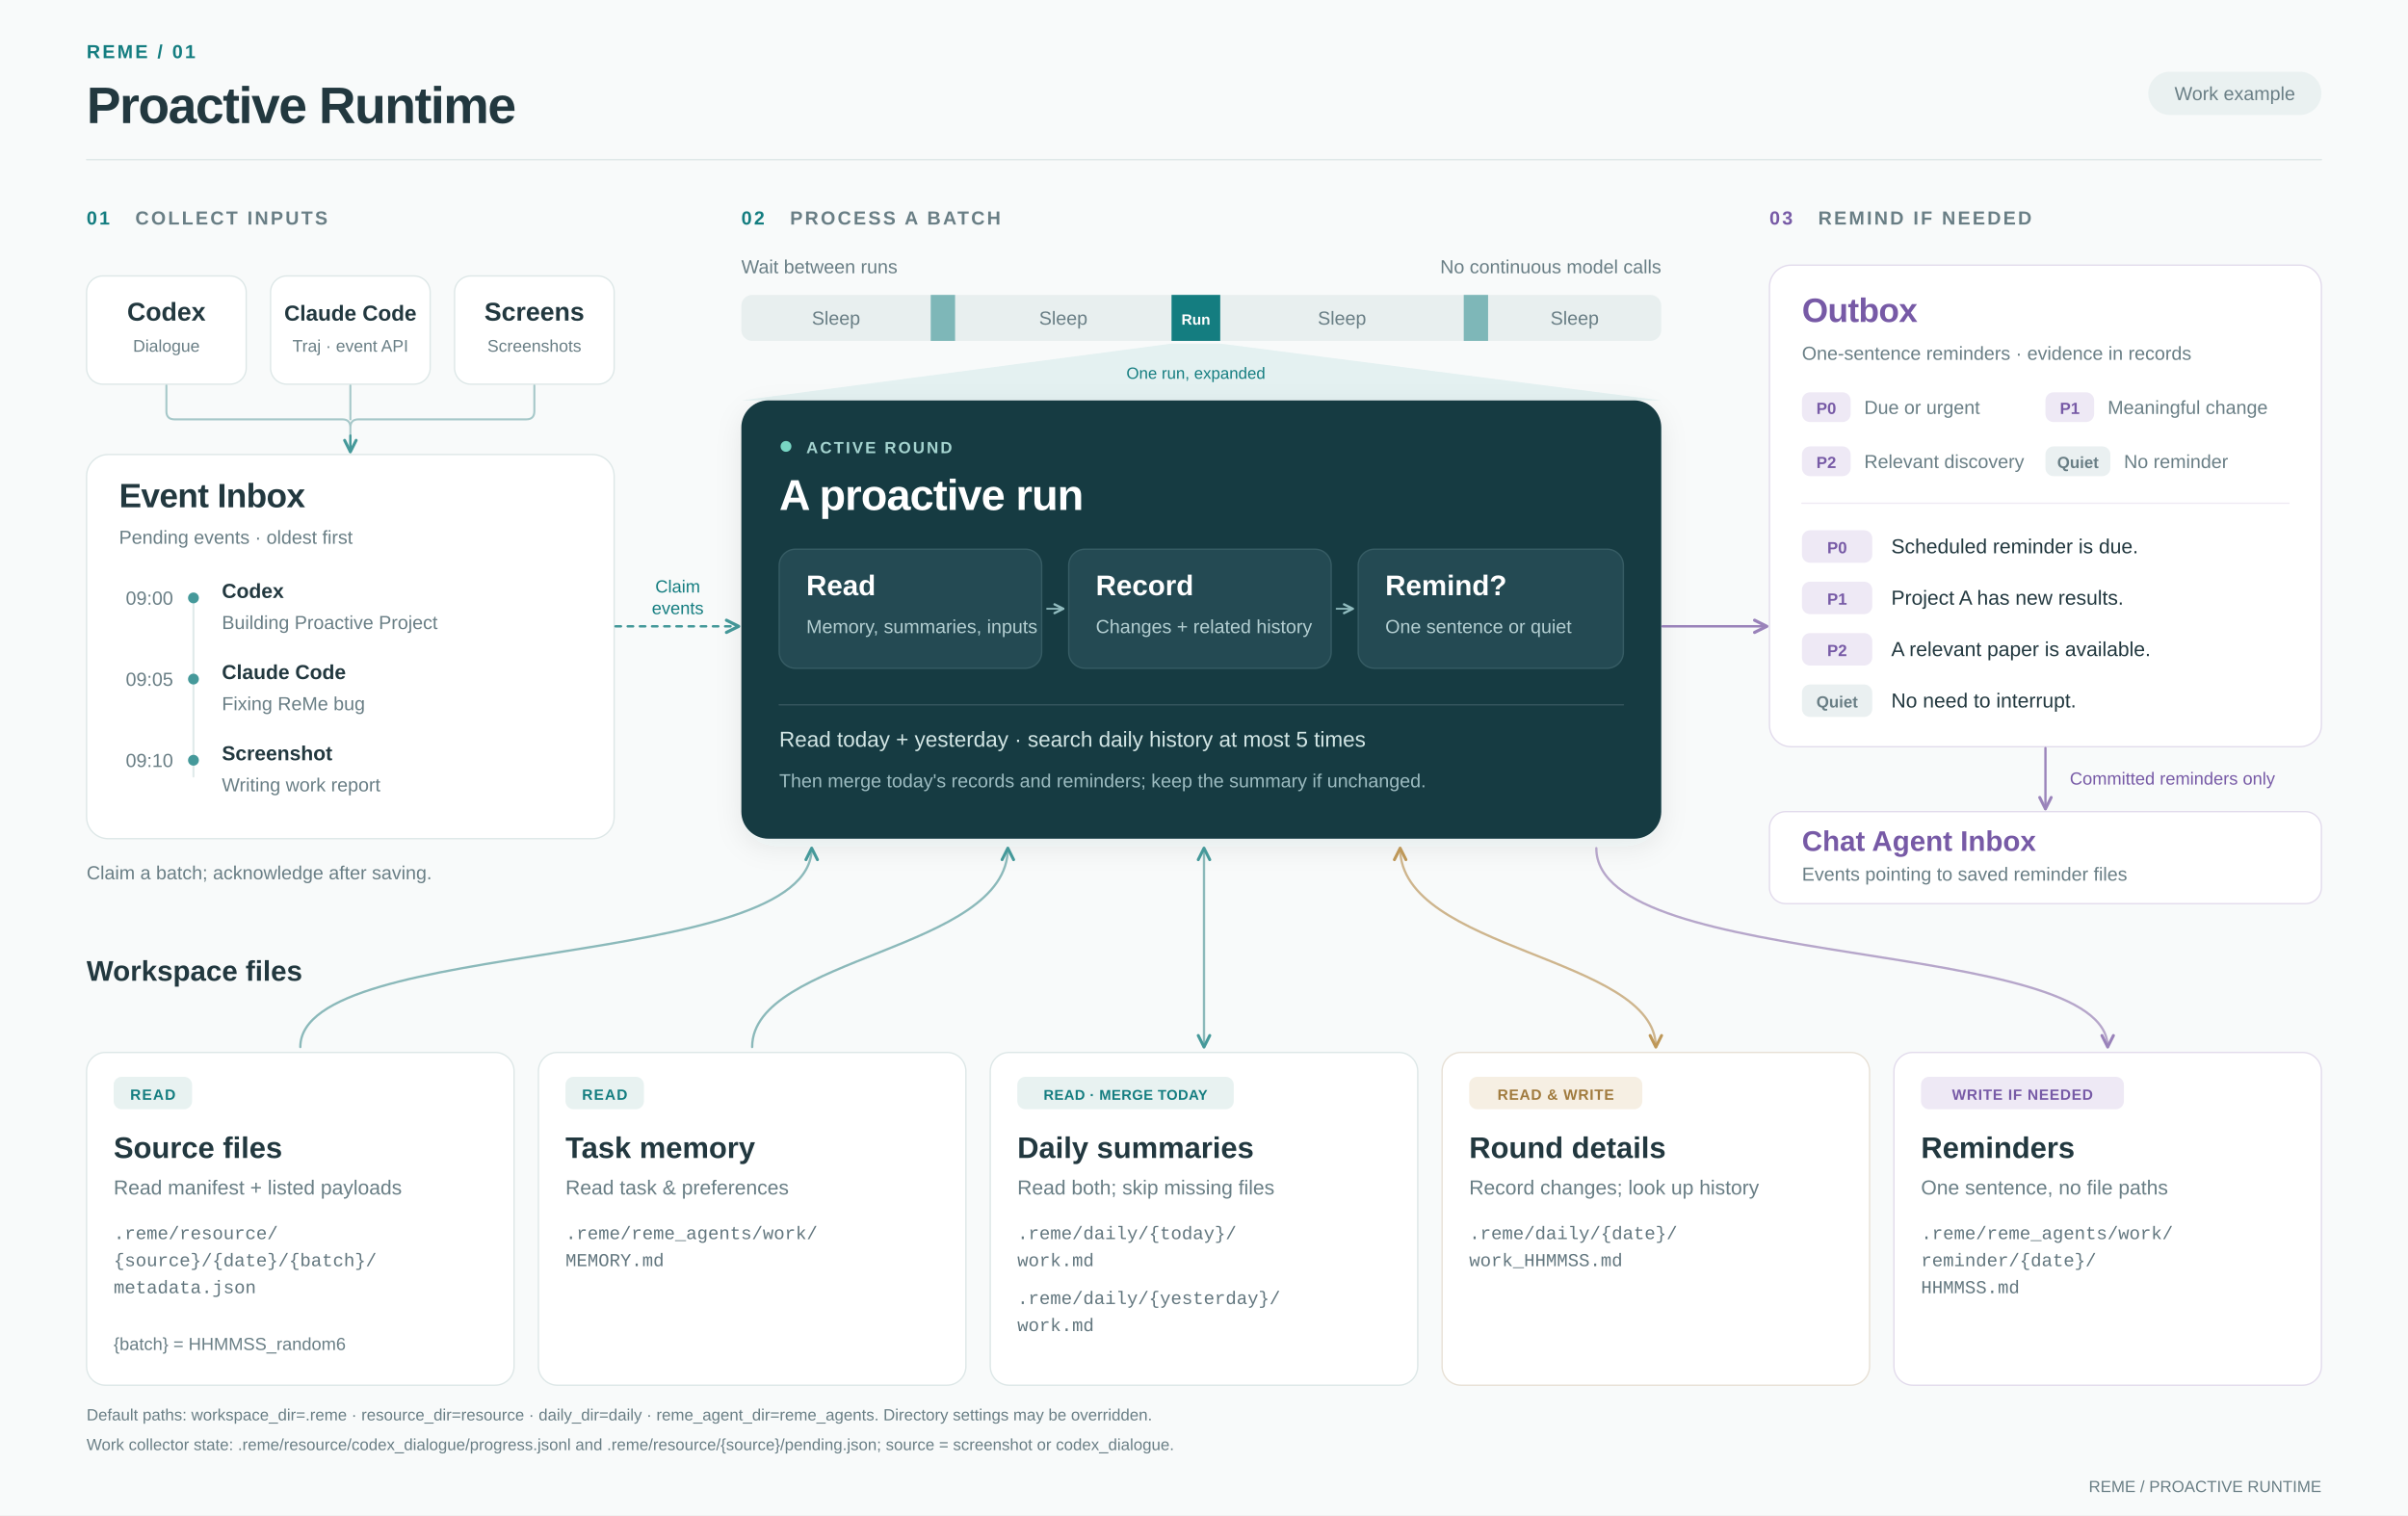
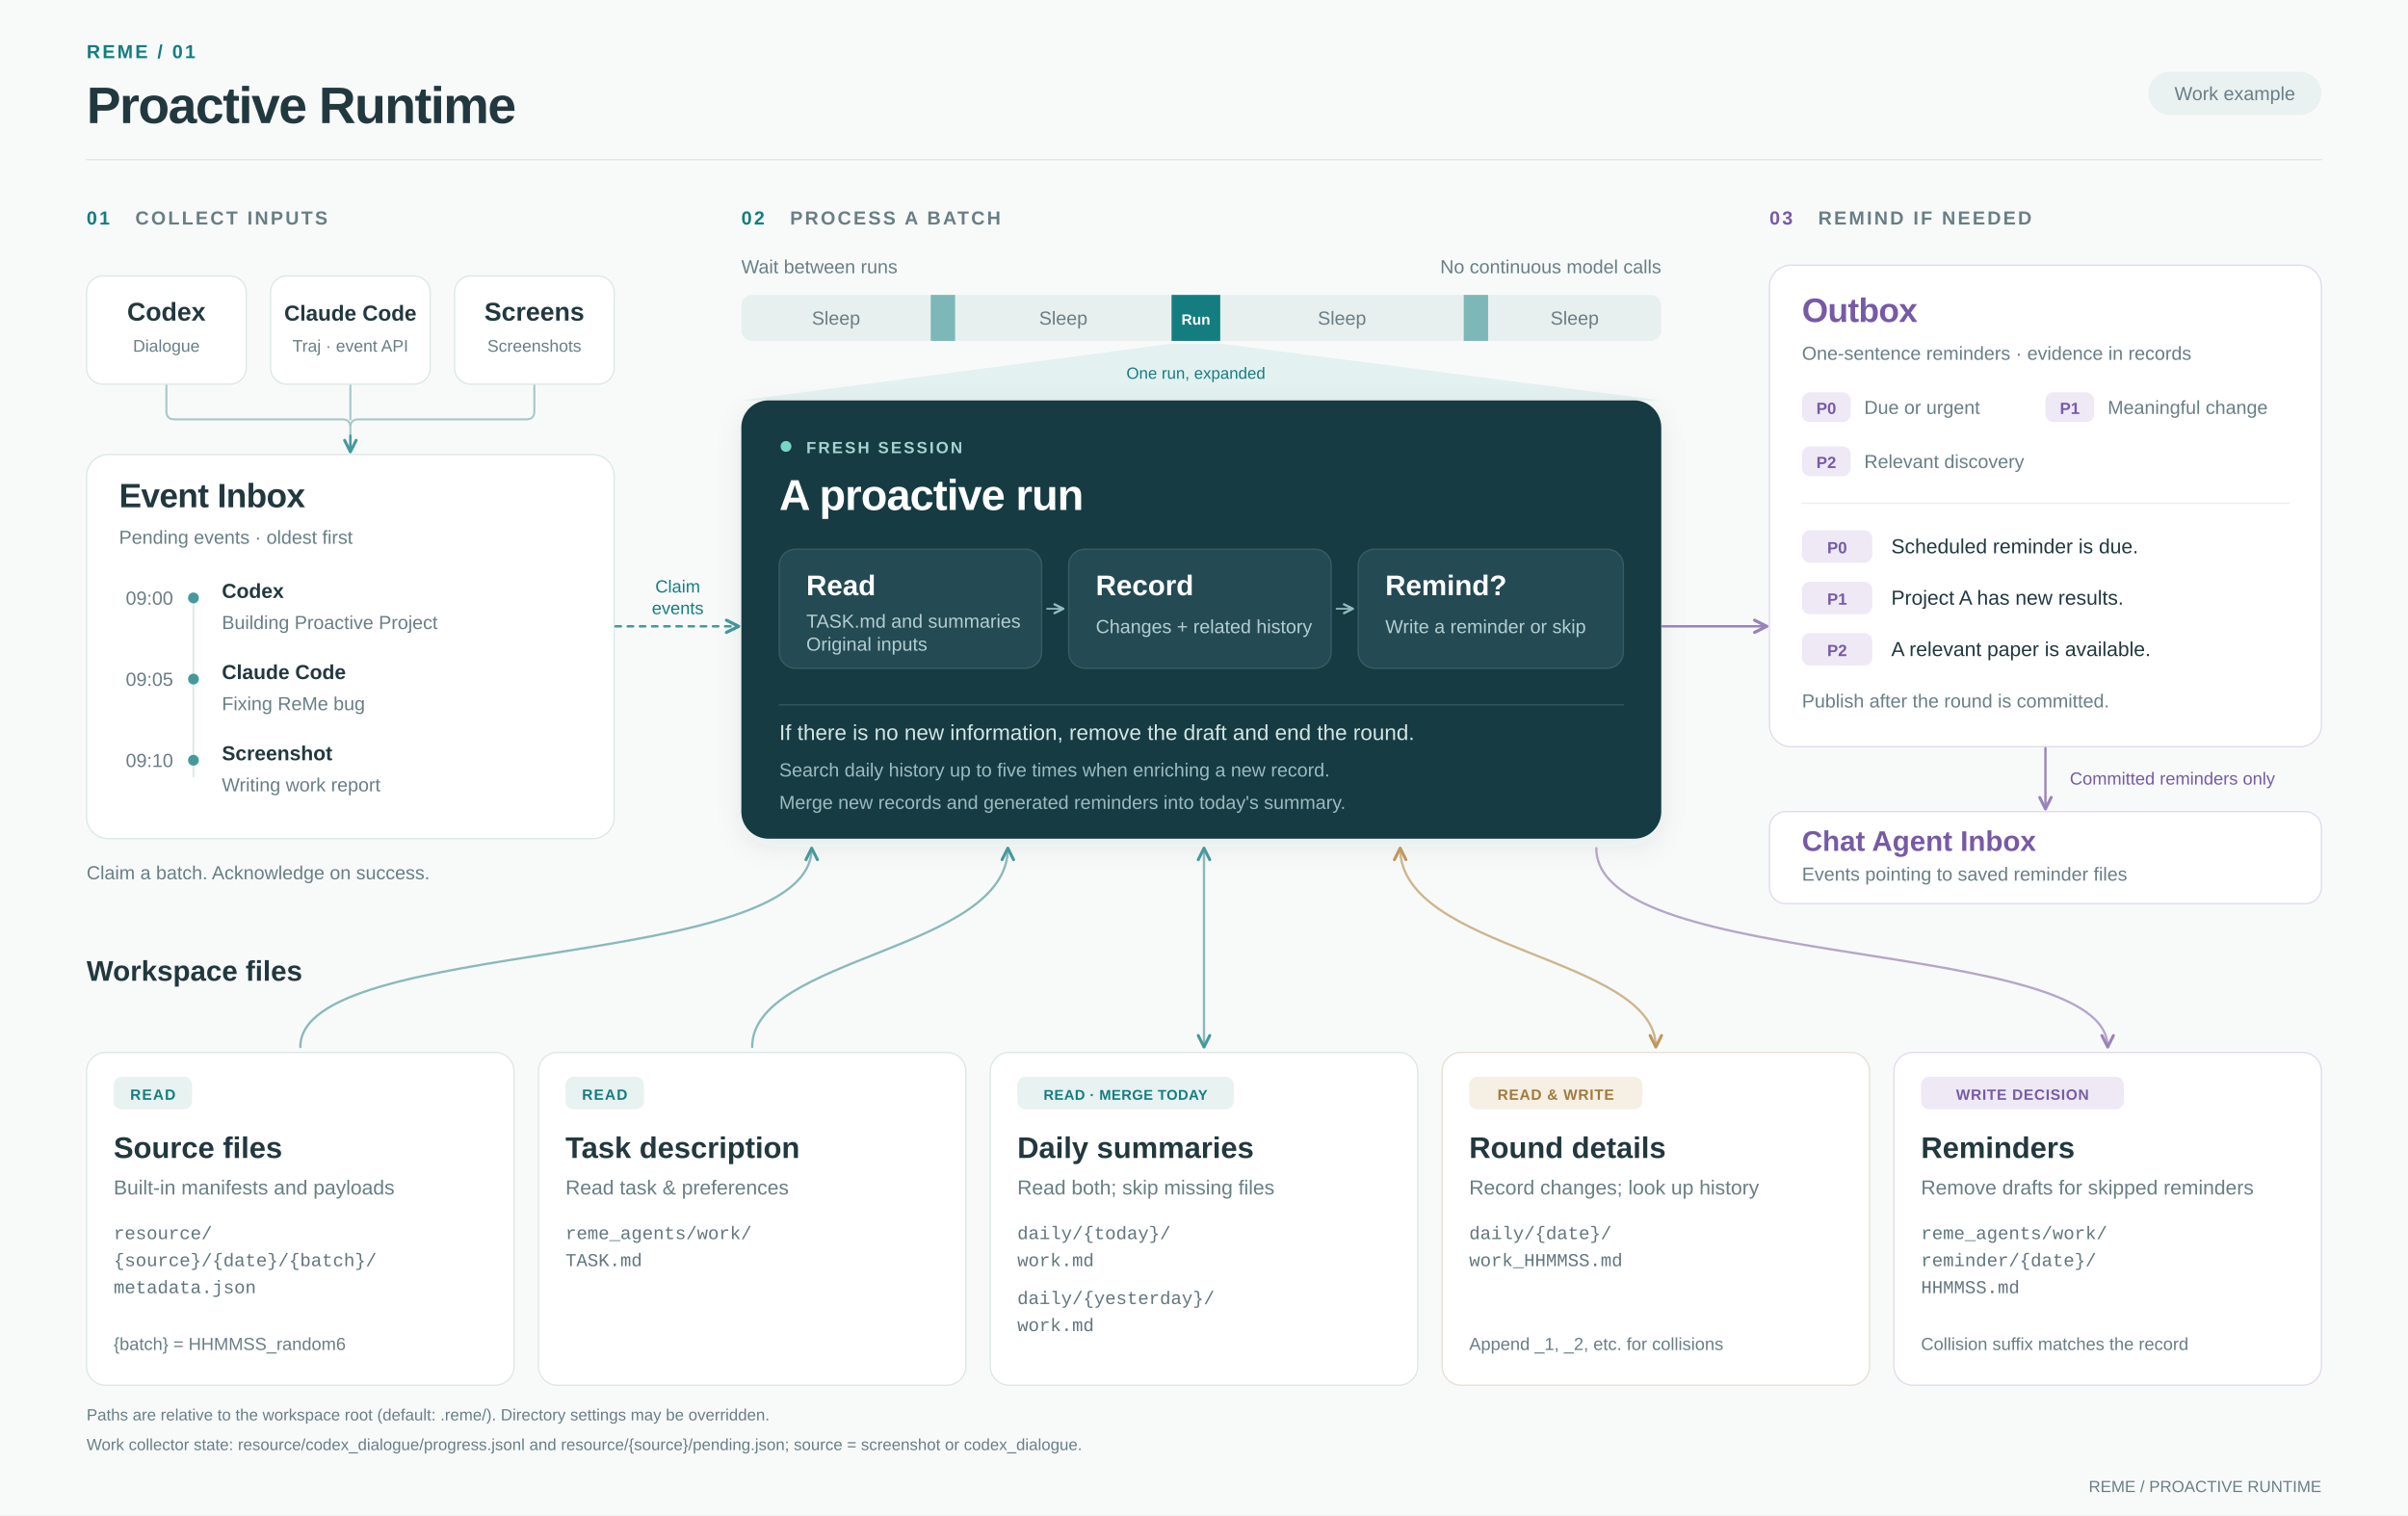
<svg xmlns="http://www.w3.org/2000/svg" width="1780" height="1120" viewBox="0 0 1780 1120" role="img" aria-labelledby="title desc">
  <defs>
    <style>
      text { font-family: -apple-system, BlinkMacSystemFont, 'Segoe UI', Arial, sans-serif; fill: #22383F; }
      .title { font-size: 38px; font-weight: 700; letter-spacing: -1px; }
      .section { font-size: 14px; font-weight: 600; letter-spacing: 1.6px; }
      .heading { font-size: 25px; font-weight: 650; letter-spacing: -.4px; }
      .body { font-size: 16px; }
      .small { font-size: 14px; }
      .muted { fill: #697E85; }
      .teal { fill: #147D80; }
      .purple { fill: #775AA6; }
      .file { font-family: 'SFMono-Regular', Consolas, 'Liberation Mono', monospace; font-size: 13.5px; fill: #62767E; }
      .line { fill: none; stroke-linecap: round; stroke-linejoin: round; }
      .white { fill: #FFFFFF; }
    </style>
    <marker id="teal" markerWidth="7" markerHeight="7" refX="6" refY="3.5" orient="auto-start-reverse">
      <path d="M1 1L6 3.5L1 6" fill="none" stroke="#45999A" stroke-width="1.3" stroke-linecap="round" stroke-linejoin="round" />
    </marker>
    <marker id="purple" markerWidth="7" markerHeight="7" refX="6" refY="3.5" orient="auto-start-reverse">
      <path d="M1 1L6 3.5L1 6" fill="none" stroke="#9A83BA" stroke-width="1.3" stroke-linecap="round" stroke-linejoin="round" />
    </marker>
    <marker id="gold" markerWidth="7" markerHeight="7" refX="6" refY="3.5" orient="auto-start-reverse">
      <path d="M1 1L6 3.5L1 6" fill="none" stroke="#BE9859" stroke-width="1.3" stroke-linecap="round" stroke-linejoin="round" />
    </marker>
    <marker id="light" markerWidth="7" markerHeight="7" refX="6" refY="3.5" orient="auto">
      <path d="M1 1L6 3.5L1 6" fill="none" stroke="#91BCBF" stroke-width="1.3" stroke-linecap="round" stroke-linejoin="round" />
    </marker>
    <filter id="shadow" x="-10%" y="-10%" width="120%" height="125%">
      <feDropShadow dx="0" dy="6" stdDeviation="10" flood-color="#173A42" flood-opacity=".08" />
    </filter>
  </defs>
  <rect width="1780" height="1120" fill="#F8FAFA" />
  <text x="64" y="43" class="section teal">REME / 01</text>
  <text x="64" y="91" class="title">Proactive Runtime</text>
  <rect x="1588" y="53" width="128" height="32" rx="16" fill="#EAF1F1" />
  <text x="1652" y="74" class="small muted" text-anchor="middle">Work example</text>
  <path d="M64 118H1716" class="line" stroke="#DFE8E8" />
  <g data-role="section-headings">
    <text x="64" y="166" class="section teal">01</text>
    <text x="100" y="166" class="section muted">COLLECT INPUTS</text>
    <text x="548" y="166" class="section teal">02</text>
    <text x="584" y="166" class="section muted">PROCESS A BATCH</text>
    <text x="1308" y="166" class="section purple">03</text>
    <text x="1344" y="166" class="section muted">REMIND IF NEEDED</text>
  </g>
  <g data-role="input-sources">
    <g data-box="64,204,118,80">
      <rect x="64" y="204" width="118" height="80" rx="12" fill="#FFFFFF" stroke="#DDE7E7" />
      <text x="123" y="237" font-size="19" font-weight="650" text-anchor="middle">Codex</text>
      <text x="123" y="260" font-size="12.5" class="muted" text-anchor="middle">Dialogue</text>
    </g>
    <g data-box="200,204,118,80">
      <rect x="200" y="204" width="118" height="80" rx="12" fill="#FFFFFF" stroke="#DDE7E7" />
      <text x="259" y="237" font-size="16" font-weight="650" text-anchor="middle">Claude Code</text>
      <text x="259" y="260" font-size="12.5" class="muted" text-anchor="middle">Traj · event API</text>
    </g>
    <g data-box="336,204,118,80">
      <rect x="336" y="204" width="118" height="80" rx="12" fill="#FFFFFF" stroke="#DDE7E7" />
      <text x="395" y="237" font-size="19" font-weight="650" text-anchor="middle">Screens</text>
      <text x="395" y="260" font-size="12.5" class="muted" text-anchor="middle">Screenshots</text>
    </g>
    <path d="M123 285V304Q123 310 129 310H253Q259 310 259 316V334M395 285V304Q395 310 389 310H265Q259 310 259 316M259 285V310" class="line" stroke="#A6C8C9" stroke-width="1.5" />
    <path d="M259 322V334" class="line" stroke="#45999A" stroke-width="1.7" marker-end="url(#teal)" />
  </g>
  <g data-role="event-inbox" data-box="64,336,390,284">
    <rect x="64" y="336" width="390" height="284" rx="16" fill="#FFFFFF" stroke="#DDE7E7" />
    <text x="88" y="375" class="heading">Event Inbox</text>
    <text x="88" y="402" class="small muted">Pending events · oldest first</text>
    <path d="M143 441V574" class="line" stroke="#E0EAEA" stroke-width="1.5" />
    <g data-role="inbox-event">
      <text x="128" y="447" class="small muted" text-anchor="end">09:00</text>
      <circle cx="143" cy="442" r="4" fill="#45999A" />
      <text x="164" y="442" font-size="15" font-weight="650">Codex</text>
      <text x="164" y="465" class="small muted">Building Proactive Project</text>
    </g>
    <g data-role="inbox-event">
      <text x="128" y="507" class="small muted" text-anchor="end">09:05</text>
      <circle cx="143" cy="502" r="4" fill="#45999A" />
      <text x="164" y="502" font-size="15" font-weight="650">Claude Code</text>
      <text x="164" y="525" class="small muted">Fixing ReMe bug</text>
    </g>
    <g data-role="inbox-event">
      <text x="128" y="567" class="small muted" text-anchor="end">09:10</text>
      <circle cx="143" cy="562" r="4" fill="#45999A" />
      <text x="164" y="562" font-size="15" font-weight="650">Screenshot</text>
      <text x="164" y="585" class="small muted">Writing work report</text>
    </g>
  </g>
-   <text x="64" y="650" class="small muted">Claim a batch; acknowledge after saving.</text>
+   <text x="64" y="650" class="small muted">Claim a batch. Acknowledge on success.</text>
  <g data-role="inbox-to-run">
    <path d="M455 463H546" class="line" stroke="#45999A" stroke-width="1.8" stroke-dasharray="4 5" marker-end="url(#teal)" />
    <text x="501" y="438" font-size="13" class="teal" text-anchor="middle">Claim</text>
    <text x="501" y="454" font-size="13" class="teal" text-anchor="middle">events</text>
  </g>
  <g data-role="segmented-run-cycle">
    <text x="548" y="202" class="small muted">Wait between runs</text>
    <text x="1228" y="202" class="small muted" text-anchor="end">No continuous model calls</text>
    <rect x="548" y="218" width="680" height="34" rx="8" fill="#E8EFEF" />
    <rect x="688" y="218" width="18" height="34" fill="#7EB7B8" />
    <rect x="866" y="218" width="36" height="34" fill="#147D80" data-role="selected-run" />
    <rect x="1082" y="218" width="18" height="34" fill="#7EB7B8" />
    <text x="618" y="240" class="small muted" text-anchor="middle">Sleep</text>
    <text x="786" y="240" class="small muted" text-anchor="middle">Sleep</text>
    <text x="884" y="240" font-size="11" font-weight="600" class="white" text-anchor="middle">Run</text>
    <text x="992" y="240" class="small muted" text-anchor="middle">Sleep</text>
    <text x="1164" y="240" class="small muted" text-anchor="middle">Sleep</text>
  </g>
  <g data-role="expanded-run">
    <path d="M866 254L548 296H1228L902 254Z" fill="#D9ECEC" fill-opacity=".65" />
    <text x="884" y="280" font-size="12" class="teal" text-anchor="middle">One run, expanded</text>
  </g>
  <g data-role="proactive-run" data-box="548,296,680,324">
    <rect x="548" y="296" width="680" height="324" rx="20" fill="#183A43" filter="url(#shadow)" />
    <circle cx="581" cy="330" r="4" fill="#78D6C4" />
-     <text x="596" y="335" font-size="12" font-weight="600" letter-spacing="1.5" style="fill:#A5D4D0">ACTIVE ROUND</text>
+     <text x="596" y="335" font-size="12" font-weight="600" letter-spacing="1.5" style="fill:#A5D4D0">FRESH SESSION</text>
    <text x="576" y="377" font-size="32" font-weight="650" letter-spacing="-.6" class="white">A proactive run</text>
    <g data-box="576,406,194,88">
      <rect x="576" y="406" width="194" height="88" rx="12" fill="#244A53" stroke="#365C64" />
      <text x="596" y="440" font-size="21" font-weight="600" class="white">Read</text>
-       <text x="596" y="468" class="small" style="fill:#B3CED1">Memory, summaries, inputs</text>
+       <text x="596" y="464" class="small" style="fill:#B3CED1">TASK.md and summaries<tspan x="596" dy="17">Original inputs</tspan>
+       </text>
    </g>
    <g data-box="790,406,194,88">
      <rect x="790" y="406" width="194" height="88" rx="12" fill="#244A53" stroke="#365C64" />
      <text x="810" y="440" font-size="21" font-weight="600" class="white">Record</text>
      <text x="810" y="468" class="small" style="fill:#B3CED1">Changes + related history</text>
    </g>
    <g data-box="1004,406,196,88">
      <rect x="1004" y="406" width="196" height="88" rx="12" fill="#244A53" stroke="#365C64" />
      <text x="1024" y="440" font-size="21" font-weight="600" class="white">Remind?</text>
-       <text x="1024" y="468" class="small" style="fill:#B3CED1">One sentence or quiet</text>
+       <text x="1024" y="468" class="small" style="fill:#B3CED1">Write a reminder or skip</text>
    </g>
    <path d="M774 450H786" class="line" stroke="#91BCBF" stroke-width="1.3" marker-end="url(#light)" />
    <path d="M988 450H1000" class="line" stroke="#91BCBF" stroke-width="1.3" marker-end="url(#light)" />
    <path d="M576 521H1200" class="line" stroke="#36565E" />
-     <text x="576" y="552" class="body" style="fill:#D3E6E5">Read today + yesterday · search daily history at most 5 times</text>
-     <text x="576" y="582" class="small" style="fill:#9CBBC0">Then merge today's records and reminders; keep the summary if unchanged.</text>
+     <text x="576" y="547" class="body" style="fill:#D3E6E5">If there is no new information, remove the draft and end the round.</text>
+     <text x="576" y="574" class="small" style="fill:#9CBBC0">Search daily history up to five times when enriching a new record.</text>
+     <text x="576" y="598" class="small" style="fill:#9CBBC0">Merge new records and generated reminders into today's summary.</text>
  </g>
  <path data-role="run-to-outbox" d="M1229 463H1306" class="line" stroke="#9A83BA" stroke-width="1.8" marker-end="url(#purple)" />
  <g data-role="outbox-examples" data-box="1308,196,408,356">
    <rect x="1308" y="196" width="408" height="356" rx="16" fill="#FFFFFF" stroke="#E2DBEC" />
    <text x="1332" y="238" class="heading purple">Outbox</text>
    <text x="1332" y="266" class="small muted">One-sentence reminders · evidence in records</text>
    <g data-role="reminder-types">
      <rect x="1332" y="290" width="36" height="22" rx="6" fill="#EEE9F5" />
      <text x="1350" y="306" font-size="12" font-weight="600" class="purple" text-anchor="middle">P0</text>
      <text x="1378" y="306" class="small muted">Due or urgent</text>
      <rect x="1512" y="290" width="36" height="22" rx="6" fill="#EEE9F5" />
      <text x="1530" y="306" font-size="12" font-weight="600" class="purple" text-anchor="middle">P1</text>
      <text x="1558" y="306" class="small muted">Meaningful change</text>
      <rect x="1332" y="330" width="36" height="22" rx="6" fill="#EEE9F5" />
      <text x="1350" y="346" font-size="12" font-weight="600" class="purple" text-anchor="middle">P2</text>
      <text x="1378" y="346" class="small muted">Relevant discovery</text>
-       <rect x="1512" y="330" width="48" height="22" rx="6" fill="#EAF0F1" />
-       <text x="1536" y="346" font-size="12" font-weight="600" class="muted" text-anchor="middle">Quiet</text>
-       <text x="1570" y="346" class="small muted">No reminder</text>
    </g>
    <path d="M1332 372H1692" class="line" stroke="#EEEAF3" />
    <g data-role="reminder-example">
      <rect x="1332" y="392" width="52" height="24" rx="6" fill="#EEE9F5" />
      <text x="1358" y="409" font-size="12" font-weight="600" class="purple" text-anchor="middle">P0</text>
      <text x="1398" y="409" font-size="15">Scheduled reminder is due.</text>
    </g>
    <g data-role="reminder-example">
      <rect x="1332" y="430" width="52" height="24" rx="6" fill="#EEE9F5" />
      <text x="1358" y="447" font-size="12" font-weight="600" class="purple" text-anchor="middle">P1</text>
      <text x="1398" y="447" font-size="15">Project A has new results.</text>
    </g>
    <g data-role="reminder-example">
      <rect x="1332" y="468" width="52" height="24" rx="6" fill="#EEE9F5" />
      <text x="1358" y="485" font-size="12" font-weight="600" class="purple" text-anchor="middle">P2</text>
      <text x="1398" y="485" font-size="15">A relevant paper is available.</text>
    </g>
-     <g data-role="quiet-decision-example">
-       <rect x="1332" y="506" width="52" height="24" rx="6" fill="#EAF0F1" />
-       <text x="1358" y="523" font-size="12" font-weight="600" class="muted" text-anchor="middle">Quiet</text>
-       <text x="1398" y="523" font-size="15">No need to interrupt.</text>
-     </g>
+     <text x="1332" y="523" class="small muted">Publish after the round is committed.</text>
  </g>
  <path d="M1512 553V598" class="line" stroke="#9A83BA" stroke-width="1.7" marker-end="url(#purple)" />
  <text x="1530" y="580" font-size="13" class="purple">Committed reminders only</text>
  <g data-role="chat-inbox" data-box="1308,600,408,68">
    <rect x="1308" y="600" width="408" height="68" rx="12" fill="#FFFFFF" stroke="#E2DBEC" />
    <text x="1332" y="629" font-size="21" font-weight="650" class="purple">Chat Agent Inbox</text>
    <text x="1332" y="651" class="small muted">Events pointing to saved reminder files</text>
  </g>
  <g data-role="file-connections" stroke-width="1.7">
    <path data-role="file-link-source" d="M222 774C222 692 600 719 600 627" class="line" stroke="#8BB9BA" marker-end="url(#teal)" />
-     <path data-role="file-link-memory" d="M556 774C556 707 745 703 745 627" class="line" stroke="#8BB9BA" marker-end="url(#teal)" />
+     <path data-role="file-link-task" d="M556 774C556 707 745 703 745 627" class="line" stroke="#8BB9BA" marker-end="url(#teal)" />
    <path data-role="file-link-summary" d="M890 774V627" class="line" stroke="#8BB9BA" marker-start="url(#teal)" marker-end="url(#teal)" />
    <path data-role="file-link-details" d="M1035 627C1035 703 1224 707 1224 774" class="line" stroke="#CEB58D" marker-start="url(#gold)" marker-end="url(#gold)" />
    <path data-role="file-link-reminders" d="M1180 627C1180 719 1558 692 1558 774" class="line" stroke="#B6A6CA" marker-end="url(#purple)" />
  </g>
  <text x="64" y="725" font-size="21" font-weight="650">Workspace files</text>
  <g data-role="workspace-files">
-     <g data-box="64,778,316,246" data-path=".reme/resource/{source}/{date}/{batch}/metadata.json">
+     <g data-box="64,778,316,246" data-path="resource/{source}/{date}/{batch}/metadata.json">
      <rect x="64" y="778" width="316" height="246" rx="14" fill="#FFFFFF" stroke="#DDE7E7" />
      <rect x="84" y="796" width="58" height="24" rx="6" fill="#E8F2F1" />
      <text x="113" y="813" font-size="11" font-weight="650" letter-spacing=".8" class="teal" text-anchor="middle">READ</text>
      <text x="84" y="856" font-size="22" font-weight="650">Source files</text>
-       <text x="84" y="883" font-size="15" class="muted">Read manifest + listed payloads</text>
+       <text x="84" y="883" font-size="15" class="muted">Built-in manifests and payloads</text>
      <text x="84" y="916" class="file">
-         <tspan x="84">.reme/resource/</tspan>
+         <tspan x="84">resource/</tspan>
        <tspan x="84" dy="20">{source}/{date}/{batch}/</tspan>
        <tspan x="84" dy="20">metadata.json</tspan>
      </text>
      <text x="84" y="998" font-size="13" class="muted">{batch} = HHMMSS_random6</text>
    </g>
-     <g data-box="398,778,316,246" data-path=".reme/reme_agents/work/MEMORY.md">
+     <g data-box="398,778,316,246" data-path="reme_agents/work/TASK.md">
      <rect x="398" y="778" width="316" height="246" rx="14" fill="#FFFFFF" stroke="#DDE7E7" />
      <rect x="418" y="796" width="58" height="24" rx="6" fill="#E8F2F1" />
      <text x="447" y="813" font-size="11" font-weight="650" letter-spacing=".8" class="teal" text-anchor="middle">READ</text>
-       <text x="418" y="856" font-size="22" font-weight="650">Task memory</text>
+       <text x="418" y="856" font-size="22" font-weight="650">Task description</text>
      <text x="418" y="883" font-size="15" class="muted">Read task &amp; preferences</text>
      <text x="418" y="916" class="file">
-         <tspan x="418">.reme/reme_agents/work/</tspan>
-         <tspan x="418" dy="20">MEMORY.md</tspan>
-       </text>
-     </g>
-     <g data-box="732,778,316,246" data-path=".reme/daily/{today}/work.md" data-read-path=".reme/daily/{yesterday}/work.md">
+         <tspan x="418">reme_agents/work/</tspan>
+         <tspan x="418" dy="20">TASK.md</tspan>
+       </text>
+     </g>
+     <g data-box="732,778,316,246" data-path="daily/{today}/work.md" data-read-path="daily/{yesterday}/work.md">
      <rect x="732" y="778" width="316" height="246" rx="14" fill="#FFFFFF" stroke="#DDE7E7" />
      <rect x="752" y="796" width="160" height="24" rx="6" fill="#E8F2F1" />
      <text x="832" y="813" font-size="10.5" font-weight="650" letter-spacing=".3" class="teal" text-anchor="middle">READ · MERGE TODAY</text>
      <text x="752" y="856" font-size="22" font-weight="650">Daily summaries</text>
      <text x="752" y="883" font-size="15" class="muted">Read both; skip missing files</text>
      <text x="752" y="916" class="file">
-         <tspan x="752">.reme/daily/{today}/</tspan>
+         <tspan x="752">daily/{today}/</tspan>
        <tspan x="752" dy="20">work.md</tspan>
-         <tspan x="752" dy="28">.reme/daily/{yesterday}/</tspan>
+         <tspan x="752" dy="28">daily/{yesterday}/</tspan>
        <tspan x="752" dy="20">work.md</tspan>
      </text>
    </g>
-     <g data-box="1066,778,316,246" data-path=".reme/daily/{date}/work_HHMMSS.md">
+     <g data-box="1066,778,316,246" data-path="daily/{date}/work_HHMMSS.md">
      <rect x="1066" y="778" width="316" height="246" rx="14" fill="#FFFFFF" stroke="#E7E0D5" />
      <rect x="1086" y="796" width="128" height="24" rx="6" fill="#F6EFE3" />
      <text x="1150" y="813" font-size="11" font-weight="650" letter-spacing=".5" style="fill:#A07A3D" text-anchor="middle">READ &amp; WRITE</text>
      <text x="1086" y="856" font-size="22" font-weight="650">Round details</text>
      <text x="1086" y="883" font-size="15" class="muted">Record changes; look up history</text>
      <text x="1086" y="916" class="file">
-         <tspan x="1086">.reme/daily/{date}/</tspan>
+         <tspan x="1086">daily/{date}/</tspan>
        <tspan x="1086" dy="20">work_HHMMSS.md</tspan>
      </text>
-     </g>
-     <g data-box="1400,778,316,246" data-path=".reme/reme_agents/work/reminder/{date}/HHMMSS.md">
+       <text x="1086" y="998" font-size="13" class="muted">Append _1, _2, etc. for collisions</text>
+     </g>
+     <g data-box="1400,778,316,246" data-path="reme_agents/work/reminder/{date}/HHMMSS.md">
      <rect x="1400" y="778" width="316" height="246" rx="14" fill="#FFFFFF" stroke="#E2DBEC" />
      <rect x="1420" y="796" width="150" height="24" rx="6" fill="#EEE9F5" />
-       <text x="1495" y="813" font-size="11" font-weight="650" letter-spacing=".5" class="purple" text-anchor="middle">WRITE IF NEEDED</text>
+       <text x="1495" y="813" font-size="11" font-weight="650" letter-spacing=".5" class="purple" text-anchor="middle">WRITE DECISION</text>
      <text x="1420" y="856" font-size="22" font-weight="650">Reminders</text>
-       <text x="1420" y="883" font-size="15" class="muted">One sentence, no file paths</text>
+       <text x="1420" y="883" font-size="15" class="muted">Remove drafts for skipped reminders</text>
      <text x="1420" y="916" class="file">
-         <tspan x="1420">.reme/reme_agents/work/</tspan>
+         <tspan x="1420">reme_agents/work/</tspan>
        <tspan x="1420" dy="20">reminder/{date}/</tspan>
        <tspan x="1420" dy="20">HHMMSS.md</tspan>
      </text>
-     </g>
-   </g>
-   <text x="64" y="1050" font-size="12" class="muted">Default paths: workspace_dir=.reme · resource_dir=resource · daily_dir=daily · reme_agent_dir=reme_agents. Directory settings may be overridden.</text>
-   <text x="64" y="1072" font-size="12" class="muted">Work collector state: .reme/resource/codex_dialogue/progress.jsonl and .reme/resource/{source}/pending.json; source = screenshot or codex_dialogue.</text>
+       <text x="1420" y="998" font-size="13" class="muted">Collision suffix matches the record</text>
+     </g>
+   </g>
+   <text x="64" y="1050" font-size="12" class="muted">Paths are relative to the workspace root (default: .reme/). Directory settings may be overridden.</text>
+   <text x="64" y="1072" font-size="12" class="muted">Work collector state: resource/codex_dialogue/progress.jsonl and resource/{source}/pending.json; source = screenshot or codex_dialogue.</text>
  <text x="1716" y="1103" font-size="12" class="muted" text-anchor="end">REME / PROACTIVE RUNTIME</text>
</svg>
